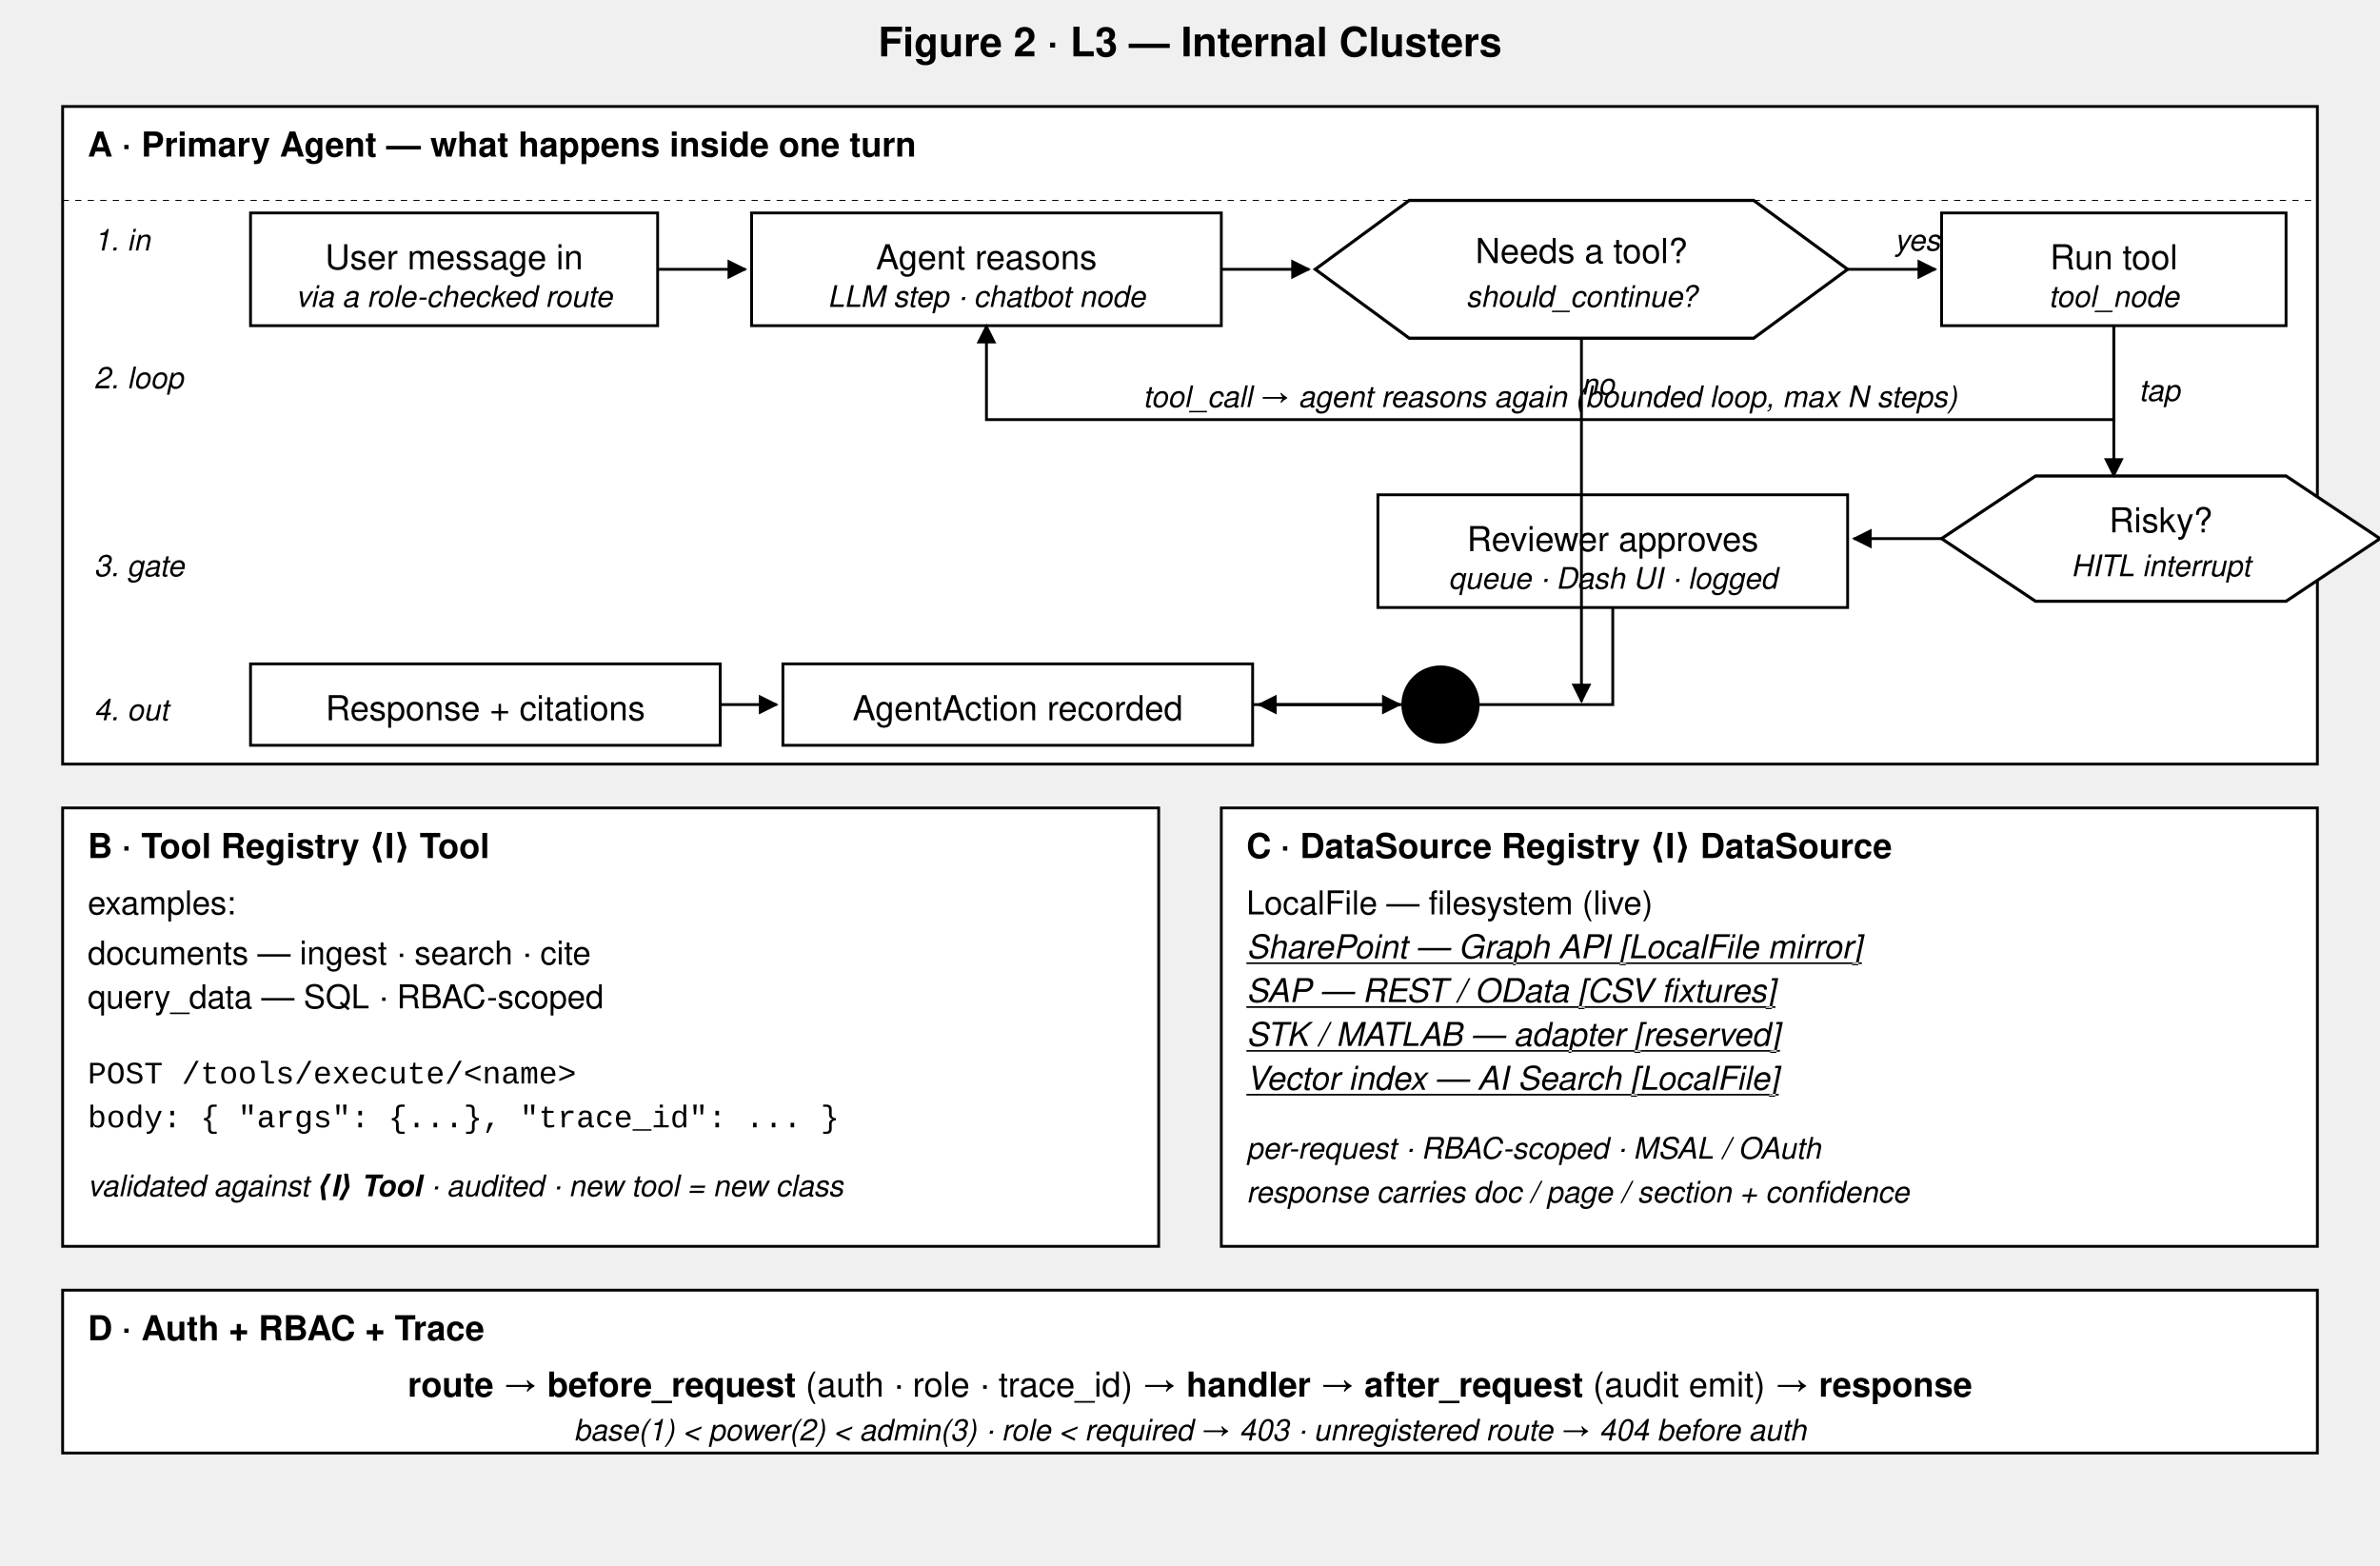
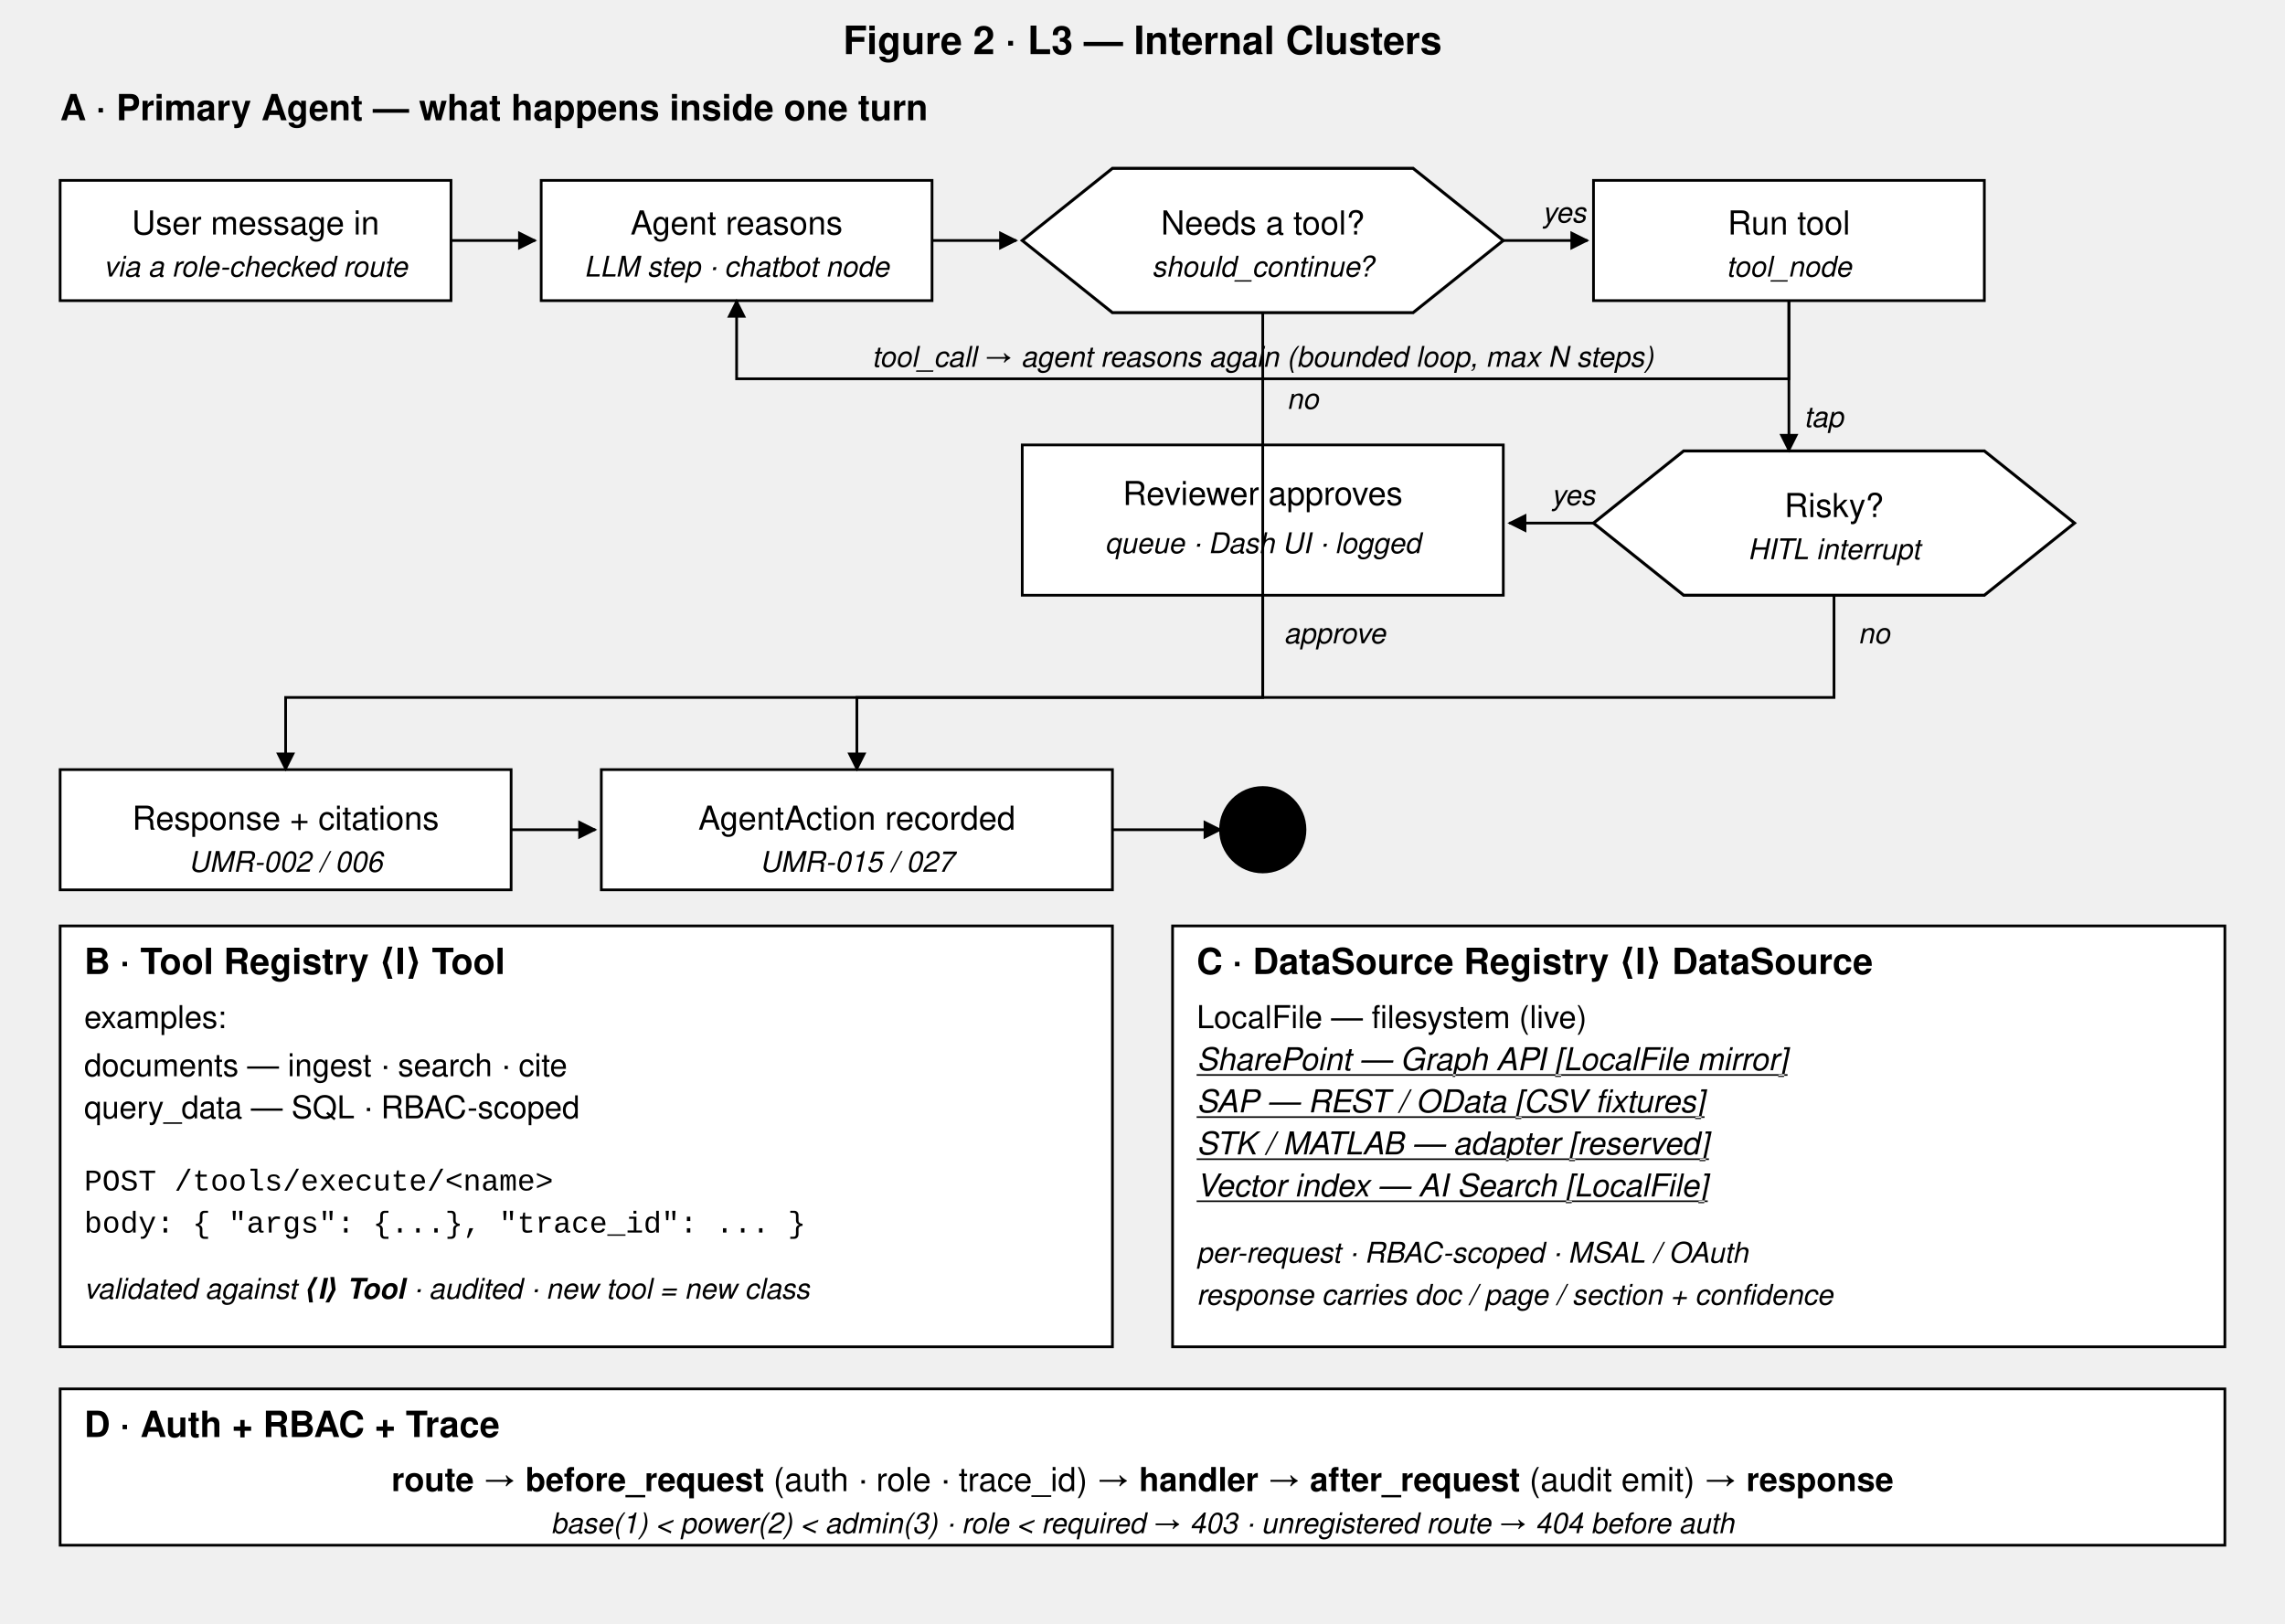
- <svg xmlns="http://www.w3.org/2000/svg" viewBox="0 0 760 500" font-family="-apple-system, BlinkMacSystemFont, 'SF Pro Text', 'Helvetica Neue', Helvetica, Arial, sans-serif">
+ <svg xmlns="http://www.w3.org/2000/svg" viewBox="0 0 760 540" font-family="-apple-system, BlinkMacSystemFont, 'SF Pro Text', 'Helvetica Neue', Helvetica, Arial, sans-serif">
  <defs>
    <marker id="arrL3" viewBox="0 0 10 10" refX="9" refY="5" markerWidth="7" markerHeight="7" orient="auto-start-reverse">
      <path d="M 0 0 L 10 5 L 0 10 z" fill="#000" />
    </marker>
    <style>
      .box { fill: #fff; stroke: #000; stroke-width: 0.9; }
      .gate { fill: #fff; stroke: #000; stroke-width: 1; }
      .term { fill: #000; stroke: #000; stroke-width: 1; }
      .lbl-c { font-size: 11px; fill: #000; text-anchor: middle; }
      .lbl   { font-size: 10.5px; fill: #000; }
      .lbl-b { font-size: 10.5px; fill: #000; font-style: italic; text-decoration: underline; }
      .lbl-i-c { font-size: 9.5px; fill: #000; font-style: italic; text-anchor: middle; }
      .lbl-i   { font-size: 9.5px; fill: #000; font-style: italic; }
-       .h  { font-size: 11px; font-weight: 600; fill: #000; }
+       .h  { font-size: 12px; font-weight: 700; fill: #000; }
      .edge { stroke: #000; stroke-width: 0.9; fill: none; }
      .title { font-size: 13px; font-weight: 600; fill: #000; text-anchor: middle; }
      .mono { font-family: "SF Mono", Menlo, Consolas, "Courier New", monospace; font-size: 10px; fill: #000; }
      .flow { font-size: 11px; fill: #000; text-anchor: middle; }
      .flow-k { font-size: 11px; font-weight: 700; fill: #000; }
      .proto { font-weight: 700; }
-       .lane { fill: #fff; stroke: #000; stroke-width: 0.5; stroke-dasharray: 2 2; }
    </style>
  </defs>
  <text x="380" y="18" class="title">Figure 2 · L3 — Internal Clusters</text>
-   <g transform="translate(20,34)">
-     <rect x="0" y="0" width="720" height="210" class="box" />
-     <text x="8" y="16" class="h">A · Primary Agent — what happens inside one turn</text>
-     <line x1="0" y1="30" x2="720" y2="30" stroke="#000" stroke-width="0.3" stroke-dasharray="2 2" />
-     <text x="10" y="46" class="lbl-i">1. in</text>
-     <text x="10" y="90" class="lbl-i">2. loop</text>
-     <text x="10" y="150" class="lbl-i">3. gate</text>
-     <text x="10" y="196" class="lbl-i">4. out</text>
-     <rect x="60" y="34" width="130" height="36" class="box" />
-     <text x="125" y="52" class="lbl-c">User message in</text>
-     <text x="125" y="64" class="lbl-i-c">via a role-checked route</text>
-     <line x1="190" y1="52" x2="218" y2="52" class="edge" marker-end="url(#arrL3)" />
-     <rect x="220" y="34" width="150" height="36" class="box" />
-     <text x="295" y="52" class="lbl-c">Agent reasons</text>
-     <text x="295" y="64" class="lbl-i-c">LLM step · chatbot node</text>
-     <polygon points="400,52 430,30 540,30 570,52 540,74 430,74" class="gate" />
-     <text x="485" y="50" class="lbl-c">Needs a tool?</text>
-     <text x="485" y="64" class="lbl-i-c">should_continue?</text>
-     <line x1="370" y1="52" x2="398" y2="52" class="edge" marker-end="url(#arrL3)" />
-     <rect x="600" y="34" width="110" height="36" class="box" />
-     <text x="655" y="52" class="lbl-c">Run tool</text>
-     <text x="655" y="64" class="lbl-i-c">tool_node</text>
-     <line x1="570" y1="52" x2="598" y2="52" class="edge" marker-end="url(#arrL3)" />
-     <text x="585" y="46" class="lbl-i">yes</text>
-     <path d="M 655 70 L 655 100 L 295 100 L 295 70" class="edge" marker-end="url(#arrL3)" />
-     <text x="475" y="96" class="lbl-i-c">tool_call → agent reasons again (bounded loop, max N steps)</text>
-     <polygon points="600,138 630,118 710,118 740,138 710,158 630,158" class="gate" />
-     <text x="670" y="136" class="lbl-c">Risky?</text>
-     <text x="670" y="150" class="lbl-i-c">HITL interrupt</text>
-     <path d="M 655 70 L 655 118" class="edge" marker-end="url(#arrL3)" />
-     <text x="663" y="94" class="lbl-i">tap</text>
-     <rect x="420" y="124" width="150" height="36" class="box" />
-     <text x="495" y="142" class="lbl-c">Reviewer approves</text>
-     <text x="495" y="154" class="lbl-i-c">queue · Dash UI · logged</text>
-     <line x1="600" y1="138" x2="572" y2="138" class="edge" marker-end="url(#arrL3)" />
-     <text x="485" y="92" class="lbl-i">no</text>
-     <path d="M 485 74 L 485 190" class="edge" marker-end="url(#arrL3)" />
-     <rect x="60" y="178" width="150" height="26" class="box" />
-     <text x="135" y="196" class="lbl-c">Response + citations</text>
-     <rect x="230" y="178" width="150" height="26" class="box" />
-     <text x="305" y="196" class="lbl-c">AgentAction recorded</text>
-     <circle cx="440" cy="191" r="12" class="term" />
-     <text x="440" y="195" class="lbl-c" fill="#fff">END</text>
-     <line x1="210" y1="191" x2="228" y2="191" class="edge" marker-end="url(#arrL3)" />
-     <line x1="380" y1="191" x2="427" y2="191" class="edge" marker-end="url(#arrL3)" />
-     <path d="M 495 160 L 495 191 L 382 191" class="edge" marker-end="url(#arrL3)" />
+   <g transform="translate(0,36)">
+     <text x="20" y="4" class="h">A · Primary Agent — what happens inside one turn</text>
+     <rect x="20" y="24" width="130" height="40" class="box" />
+     <text x="85" y="42" class="lbl-c">User message in</text>
+     <text x="85" y="56" class="lbl-i-c">via a role-checked route</text>
+     <rect x="180" y="24" width="130" height="40" class="box" />
+     <text x="245" y="42" class="lbl-c">Agent reasons</text>
+     <text x="245" y="56" class="lbl-i-c">LLM step · chatbot node</text>
+     <polygon points="340,44 370,20 470,20 500,44 470,68 370,68" class="gate" />
+     <text x="420" y="42" class="lbl-c">Needs a tool?</text>
+     <text x="420" y="56" class="lbl-i-c">should_continue?</text>
+     <rect x="530" y="24" width="130" height="40" class="box" />
+     <text x="595" y="42" class="lbl-c">Run tool</text>
+     <text x="595" y="56" class="lbl-i-c">tool_node</text>
+     <line x1="150" y1="44" x2="178" y2="44" class="edge" marker-end="url(#arrL3)" />
+     <line x1="310" y1="44" x2="338" y2="44" class="edge" marker-end="url(#arrL3)" />
+     <line x1="500" y1="44" x2="528" y2="44" class="edge" marker-end="url(#arrL3)" />
+     <text x="513" y="38" class="lbl-i">yes</text>
+     <path d="M 595 64 L 595 90 L 245 90 L 245 64" class="edge" marker-end="url(#arrL3)" />
+     <text x="420" y="86" class="lbl-i-c">tool_call → agent reasons again   (bounded loop, max N steps)</text>
+     <polygon points="530,138 560,114 660,114 690,138 660,162 560,162" class="gate" />
+     <text x="610" y="136" class="lbl-c">Risky?</text>
+     <text x="610" y="150" class="lbl-i-c">HITL interrupt</text>
+     <rect x="340" y="112" width="160" height="50" class="box" />
+     <text x="420" y="132" class="lbl-c">Reviewer approves</text>
+     <text x="420" y="148" class="lbl-i-c">queue · Dash UI · logged</text>
+     <path d="M 595 64 L 595 114" class="edge" marker-end="url(#arrL3)" />
+     <text x="600" y="106" class="lbl-i">tap</text>
+     <line x1="530" y1="138" x2="502" y2="138" class="edge" marker-end="url(#arrL3)" />
+     <text x="516" y="132" class="lbl-i">yes</text>
+     <rect x="20" y="220" width="150" height="40" class="box" />
+     <text x="95" y="240" class="lbl-c">Response + citations</text>
+     <text x="95" y="254" class="lbl-i-c">UMR-002 / 006</text>
+     <rect x="200" y="220" width="170" height="40" class="box" />
+     <text x="285" y="240" class="lbl-c">AgentAction recorded</text>
+     <text x="285" y="254" class="lbl-i-c">UMR-015 / 027</text>
+     <circle cx="420" cy="240" r="14" class="term" />
+     <text x="420" y="244" class="lbl-c" fill="#fff">END</text>
+     <line x1="170" y1="240" x2="198" y2="240" class="edge" marker-end="url(#arrL3)" />
+     <line x1="370" y1="240" x2="406" y2="240" class="edge" marker-end="url(#arrL3)" />
+     <path d="M 420 68 L 420 196 L 95 196 L 95 220" class="edge" marker-end="url(#arrL3)" />
+     <text x="428" y="100" class="lbl-i">no</text>
+     <path d="M 610 162 L 610 196 L 285 196 L 285 220" class="edge" marker-end="url(#arrL3)" />
+     <text x="618" y="178" class="lbl-i">no</text>
+     <path d="M 420 162 L 420 196" class="edge" />
+     <text x="427" y="178" class="lbl-i">approve</text>
  </g>
-   <g transform="translate(20,258)">
+   <g transform="translate(20,308)">
    <rect x="0" y="0" width="350" height="140" class="box" />
    <text x="8" y="16" class="h">B · Tool Registry   <tspan class="proto">⟨I⟩ Tool</tspan>
    </text>
    <text x="8" y="34" class="lbl">examples:</text>
    <text x="8" y="50" class="lbl">documents  — ingest · search · cite</text>
    <text x="8" y="64" class="lbl">query_data — SQL · RBAC-scoped</text>
    <text x="8" y="88" class="mono">POST /tools/execute/&lt;name&gt;</text>
    <text x="8" y="102" class="mono">body: { "args": {...}, "trace_id": ... }</text>
    <text x="8" y="124" class="lbl-i">validated against <tspan class="proto">⟨I⟩ Tool</tspan> · audited · new tool = new class</text>
  </g>
-   <g transform="translate(390,258)">
+   <g transform="translate(390,308)">
    <rect x="0" y="0" width="350" height="140" class="box" />
    <text x="8" y="16" class="h">C · DataSource Registry   <tspan class="proto">⟨I⟩ DataSource</tspan>
    </text>
    <text x="8" y="34" class="lbl">LocalFile — filesystem (live)</text>
    <text x="8" y="48" class="lbl-b">SharePoint — Graph API [LocalFile mirror]</text>
    <text x="8" y="62" class="lbl-b">SAP — REST / OData [CSV fixtures]</text>
    <text x="8" y="76" class="lbl-b">STK / MATLAB — adapter [reserved]</text>
    <text x="8" y="90" class="lbl-b">Vector index — AI Search [LocalFile]</text>
    <text x="8" y="112" class="lbl-i">per-request · RBAC-scoped · MSAL / OAuth</text>
    <text x="8" y="126" class="lbl-i">response carries doc / page / section + confidence</text>
  </g>
-   <g transform="translate(20,412)">
+   <g transform="translate(20,462)">
    <rect x="0" y="0" width="720" height="52" class="box" />
    <text x="8" y="16" class="h">D · Auth + RBAC + Trace</text>
    <text x="360" y="34" class="flow">
      <tspan class="flow-k">route</tspan>  →  <tspan class="flow-k">before_request</tspan> (auth · role · trace_id)  →  <tspan class="flow-k">handler</tspan>  →  <tspan class="flow-k">after_request</tspan> (audit emit)  →  <tspan class="flow-k">response</tspan>
    </text>
    <text x="360" y="48" class="lbl-i-c">base(1) &lt; power(2) &lt; admin(3)   ·   role &lt; required → 403   ·   unregistered route → 404 before auth</text>
  </g>
</svg>
